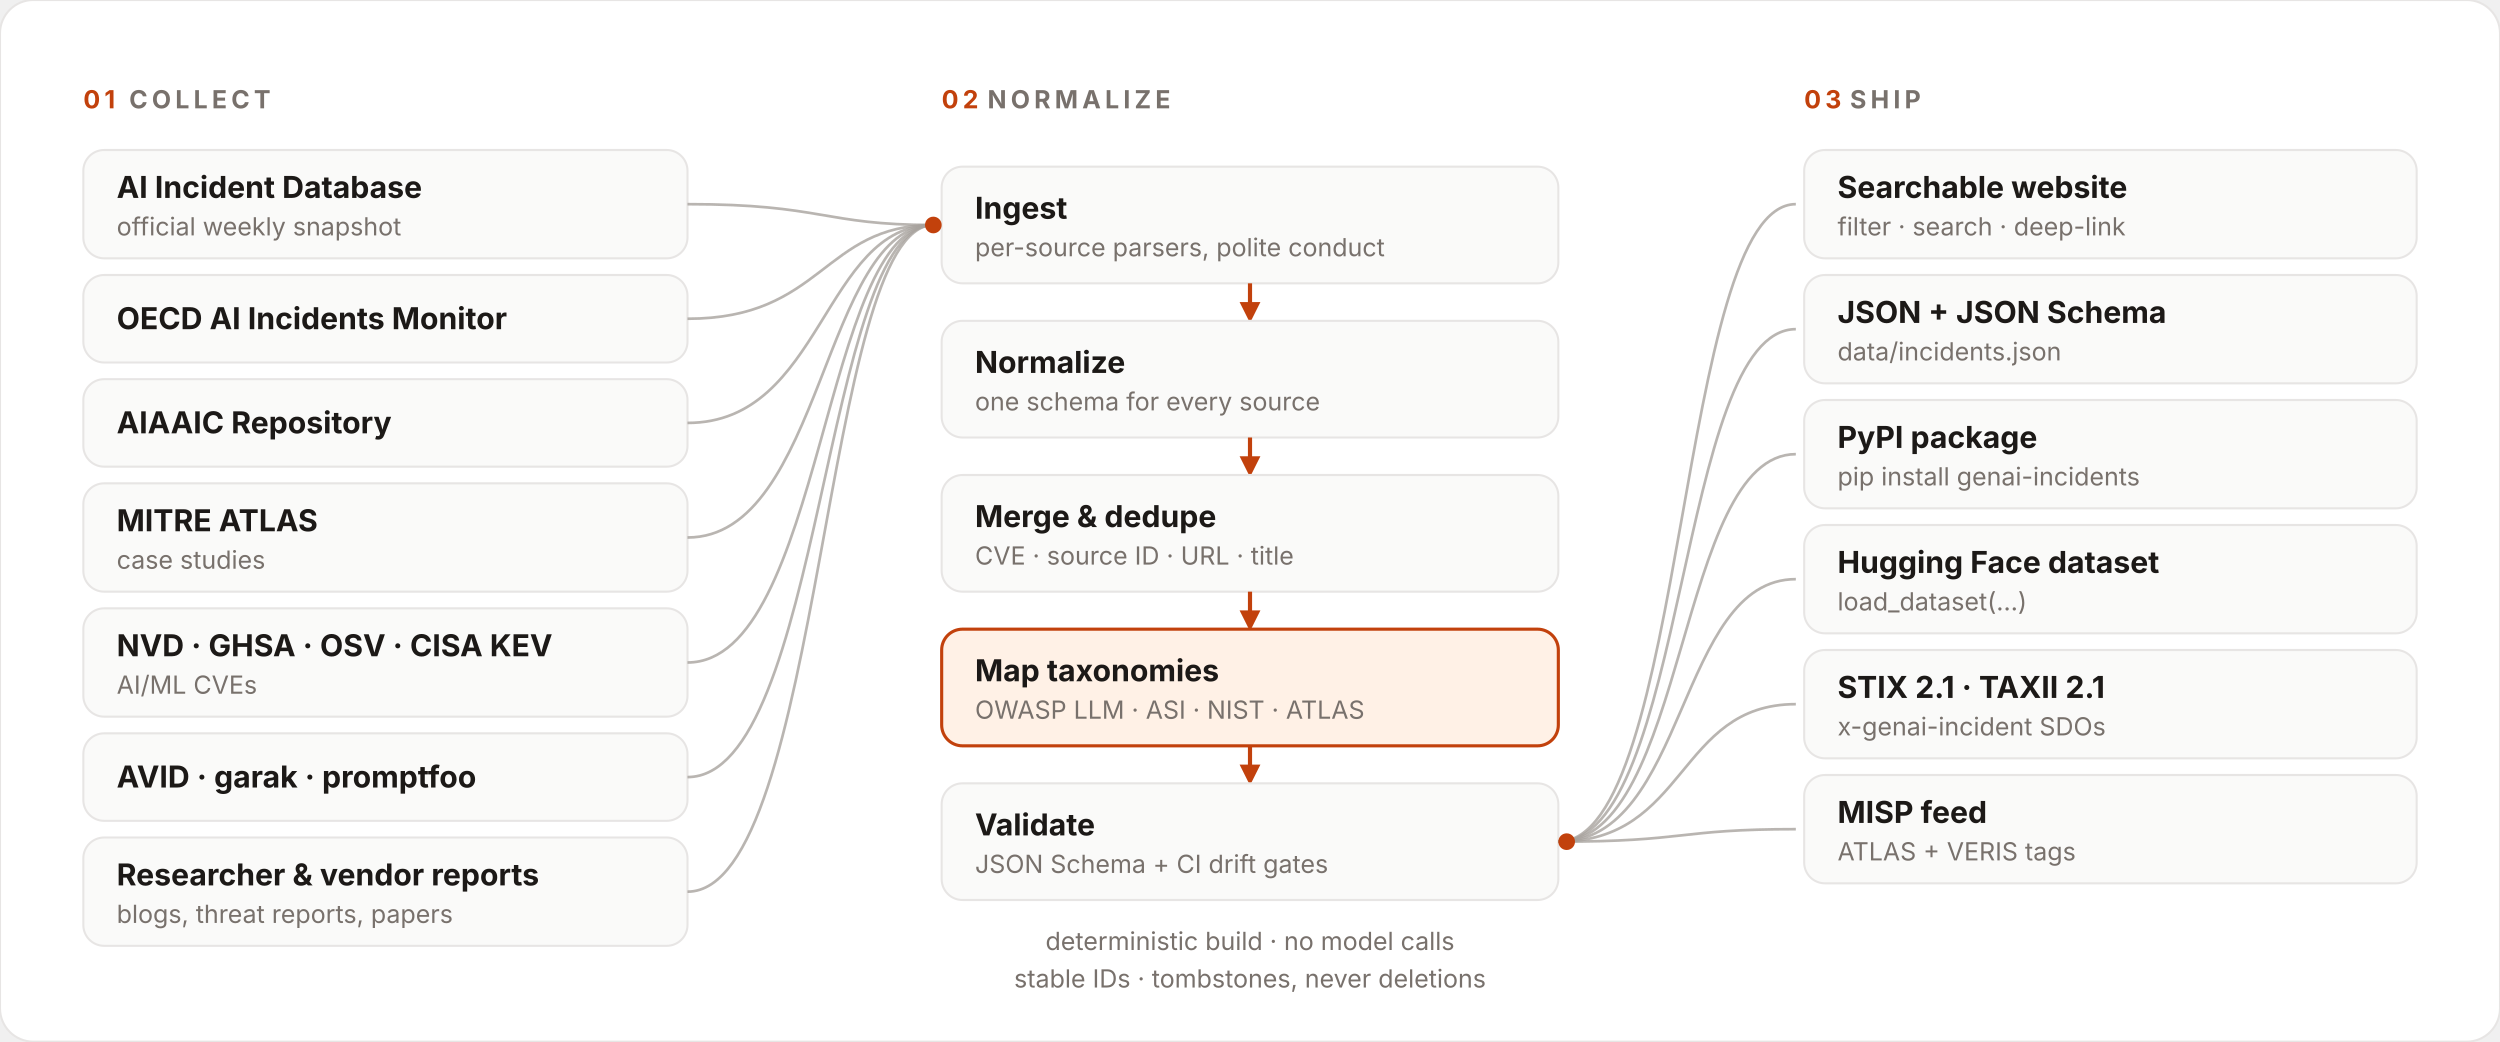
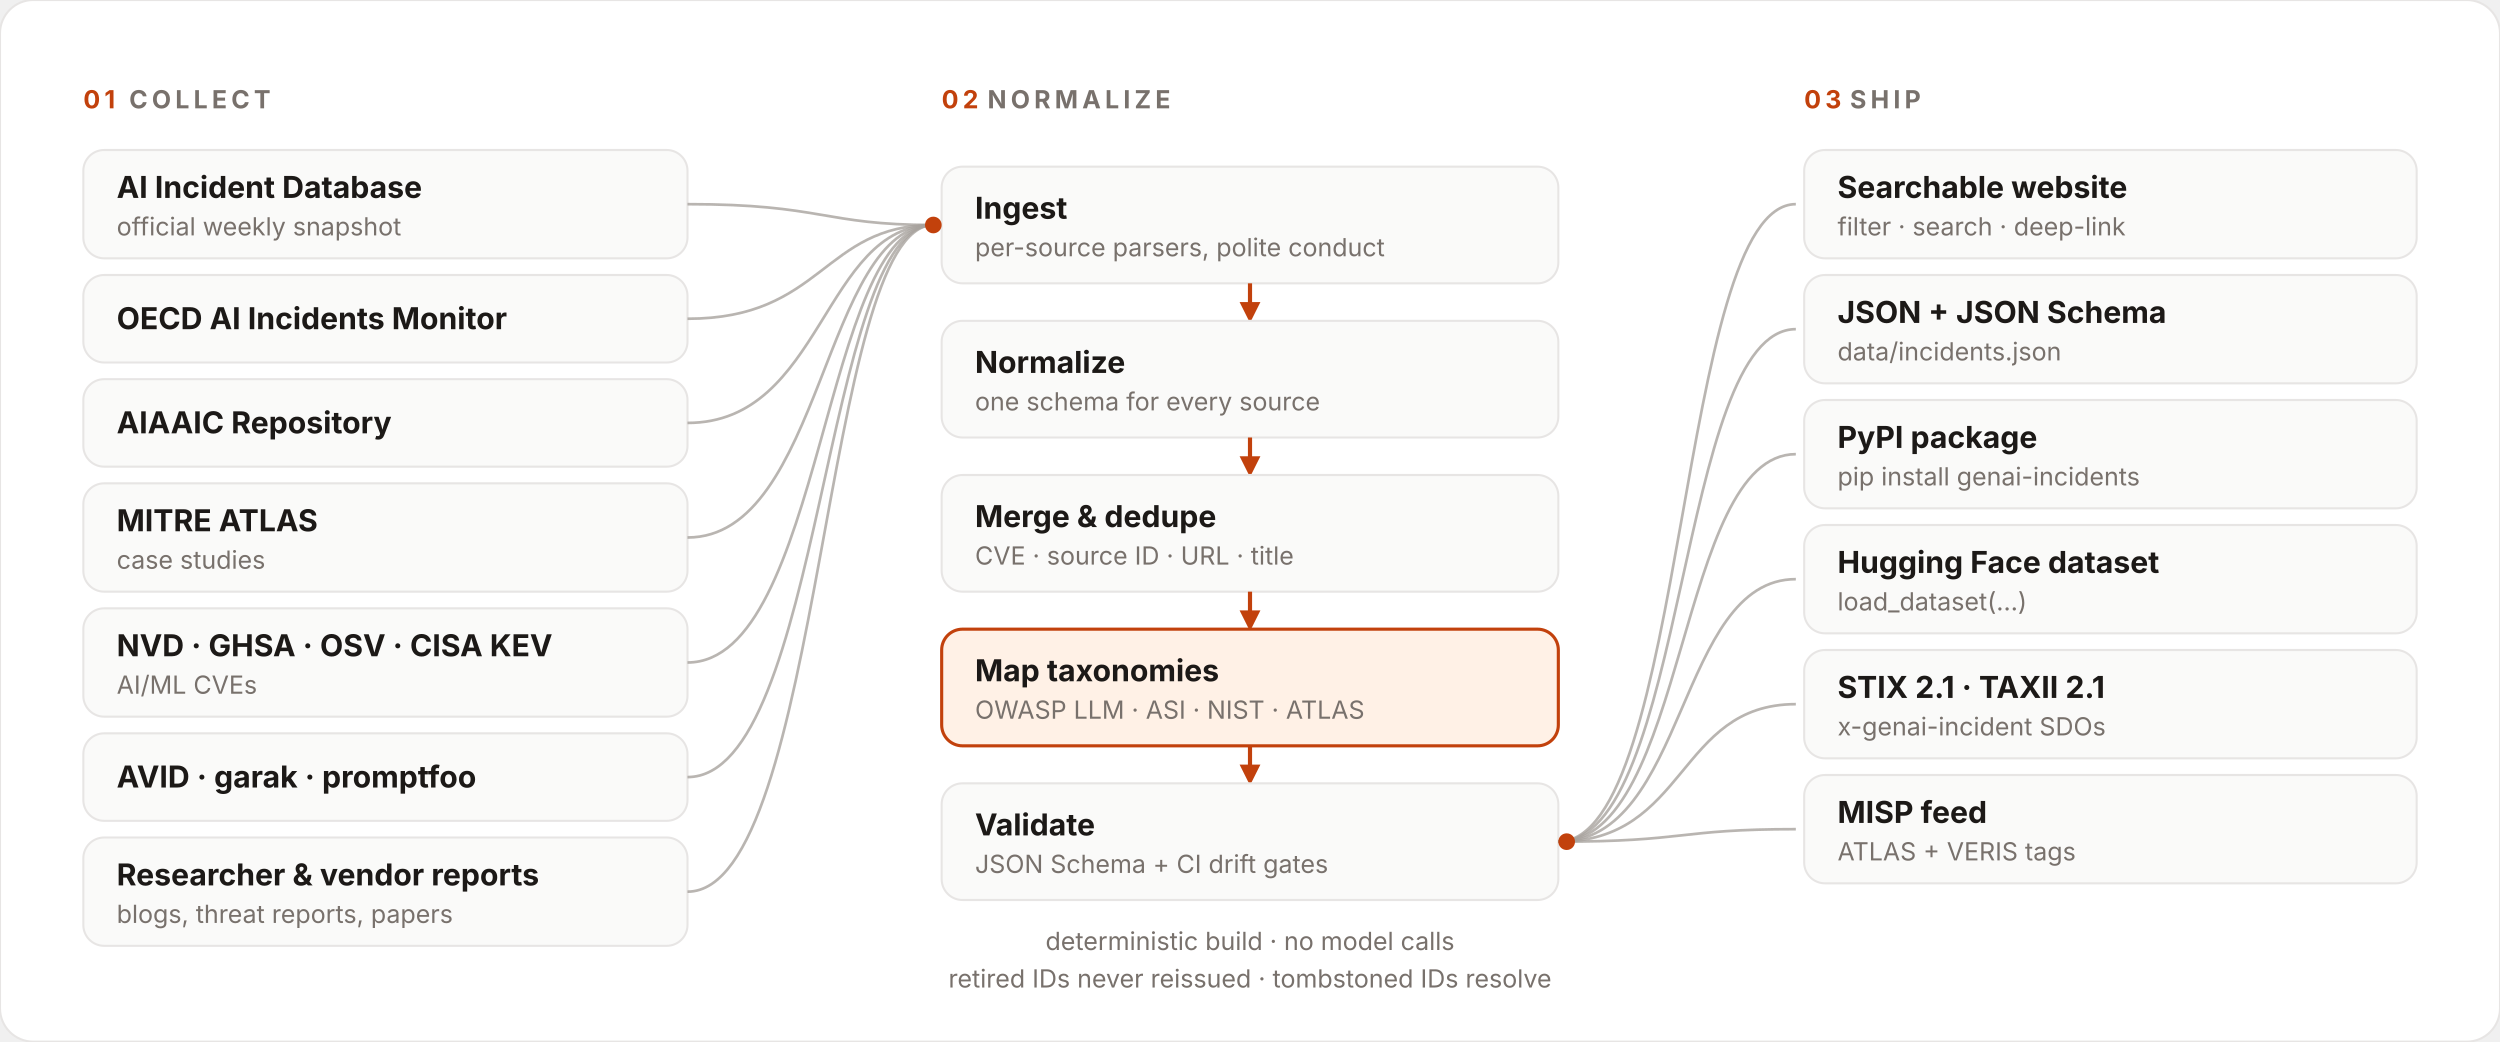
<svg xmlns="http://www.w3.org/2000/svg" viewBox="0 0 1200 500" width="1200" height="500" role="img" aria-label="How it works: public sources are collected, normalized onto one schema, deduplicated, mapped to OWASP, NIST and MITRE ATLAS taxonomies, validated, then shipped as a website, JSON, PyPI, Hugging Face, STIX/TAXII and MISP" font-family="Inter,Segoe UI,system-ui,-apple-system,Roboto,Helvetica,Arial,sans-serif">
  <defs>
    <marker id="a" viewBox="0 0 10 10" refX="5" refY="5" markerWidth="5" markerHeight="5" orient="auto">
      <path d="M0 0 L10 5 L0 10 z" fill="#c2410c" />
    </marker>
  </defs>
  <rect width="1200" height="500" rx="16" fill="#ffffff" stroke="#e7e5e4" />
  <text x="40" y="52" font-size="12" font-weight="700" letter-spacing="2" fill="#c2410c">01</text>
  <text x="62" y="52" font-size="12" font-weight="700" letter-spacing="2" fill="#78716c">COLLECT</text>
  <text x="452" y="52" font-size="12" font-weight="700" letter-spacing="2" fill="#c2410c">02</text>
  <text x="474" y="52" font-size="12" font-weight="700" letter-spacing="2" fill="#78716c">NORMALIZE</text>
  <text x="866" y="52" font-size="12" font-weight="700" letter-spacing="2" fill="#c2410c">03</text>
  <text x="888" y="52" font-size="12" font-weight="700" letter-spacing="2" fill="#78716c">SHIP</text>
  <rect x="40" y="72" width="290" height="52" rx="10" fill="#fafaf9" stroke="#e7e5e4" stroke-width="1" />
  <text x="56" y="95" font-size="14.5" font-weight="650" fill="#1c1917">AI Incident Database</text>
  <text x="56" y="113" font-size="12" fill="#78716c">official weekly snapshot</text>
  <rect x="40" y="132" width="290" height="42" rx="10" fill="#fafaf9" stroke="#e7e5e4" stroke-width="1" />
  <text x="56" y="158" font-size="14.5" font-weight="650" fill="#1c1917">OECD AI Incidents Monitor</text>
  <rect x="40" y="182" width="290" height="42" rx="10" fill="#fafaf9" stroke="#e7e5e4" stroke-width="1" />
  <text x="56" y="208" font-size="14.5" font-weight="650" fill="#1c1917">AIAAIC Repository</text>
  <rect x="40" y="232" width="290" height="52" rx="10" fill="#fafaf9" stroke="#e7e5e4" stroke-width="1" />
  <text x="56" y="255" font-size="14.5" font-weight="650" fill="#1c1917">MITRE ATLAS</text>
  <text x="56" y="273" font-size="12" fill="#78716c">case studies</text>
  <rect x="40" y="292" width="290" height="52" rx="10" fill="#fafaf9" stroke="#e7e5e4" stroke-width="1" />
  <text x="56" y="315" font-size="14.5" font-weight="650" fill="#1c1917">NVD · GHSA · OSV · CISA KEV</text>
  <text x="56" y="333" font-size="12" fill="#78716c">AI/ML CVEs</text>
  <rect x="40" y="352" width="290" height="42" rx="10" fill="#fafaf9" stroke="#e7e5e4" stroke-width="1" />
  <text x="56" y="378" font-size="14.5" font-weight="650" fill="#1c1917">AVID · garak · promptfoo</text>
  <rect x="40" y="402" width="290" height="52" rx="10" fill="#fafaf9" stroke="#e7e5e4" stroke-width="1" />
  <text x="56" y="425" font-size="14.5" font-weight="650" fill="#1c1917">Researcher &amp; vendor reports</text>
  <text x="56" y="443" font-size="12" fill="#78716c">blogs, threat reports, papers</text>
  <rect x="452" y="80" width="296" height="56" rx="10" fill="#fafaf9" stroke="#e7e5e4" stroke-width="1" />
  <text x="468" y="105" font-size="14.5" font-weight="650" fill="#1c1917">Ingest</text>
  <text x="468" y="123" font-size="12" fill="#78716c">per-source parsers, polite conduct</text>
  <path d="M600 136 v14" stroke="#c2410c" stroke-width="2" marker-end="url(#a)" />
  <rect x="452" y="154" width="296" height="56" rx="10" fill="#fafaf9" stroke="#e7e5e4" stroke-width="1" />
  <text x="468" y="179" font-size="14.5" font-weight="650" fill="#1c1917">Normalize</text>
  <text x="468" y="197" font-size="12" fill="#78716c">one schema for every source</text>
  <path d="M600 210 v14" stroke="#c2410c" stroke-width="2" marker-end="url(#a)" />
  <rect x="452" y="228" width="296" height="56" rx="10" fill="#fafaf9" stroke="#e7e5e4" stroke-width="1" />
  <text x="468" y="253" font-size="14.5" font-weight="650" fill="#1c1917">Merge &amp; dedupe</text>
  <text x="468" y="271" font-size="12" fill="#78716c">CVE · source ID · URL · title</text>
  <path d="M600 284 v14" stroke="#c2410c" stroke-width="2" marker-end="url(#a)" />
  <rect x="452" y="302" width="296" height="56" rx="10" fill="#fff1e6" stroke="#c2410c" stroke-width="1.5" />
  <text x="468" y="327" font-size="14.5" font-weight="650" fill="#1c1917">Map taxonomies</text>
  <text x="468" y="345" font-size="12" fill="#78716c">OWASP LLM · ASI · NIST · ATLAS</text>
  <path d="M600 358 v14" stroke="#c2410c" stroke-width="2" marker-end="url(#a)" />
  <rect x="452" y="376" width="296" height="56" rx="10" fill="#fafaf9" stroke="#e7e5e4" stroke-width="1" />
  <text x="468" y="401" font-size="14.5" font-weight="650" fill="#1c1917">Validate</text>
  <text x="468" y="419" font-size="12" fill="#78716c">JSON Schema + CI drift gates</text>
  <text x="600" y="456" text-anchor="middle" font-size="12" fill="#78716c">deterministic build · no model calls</text>
-   <text x="600" y="474" text-anchor="middle" font-size="12" fill="#78716c">stable IDs · tombstones, never deletions</text>
+   <text x="600" y="474" text-anchor="middle" font-size="12" fill="#78716c">retired IDs never reissued · tombstoned IDs resolve</text>
  <rect x="866" y="72" width="294" height="52" rx="10" fill="#fafaf9" stroke="#e7e5e4" stroke-width="1" />
  <text x="882" y="95" font-size="14.5" font-weight="650" fill="#1c1917">Searchable website</text>
  <text x="882" y="113" font-size="12" fill="#78716c">filter · search · deep-link</text>
  <rect x="866" y="132" width="294" height="52" rx="10" fill="#fafaf9" stroke="#e7e5e4" stroke-width="1" />
  <text x="882" y="155" font-size="14.5" font-weight="650" fill="#1c1917">JSON + JSON Schema</text>
  <text x="882" y="173" font-size="12" fill="#78716c">data/incidents.json</text>
  <rect x="866" y="192" width="294" height="52" rx="10" fill="#fafaf9" stroke="#e7e5e4" stroke-width="1" />
  <text x="882" y="215" font-size="14.5" font-weight="650" fill="#1c1917">PyPI package</text>
  <text x="882" y="233" font-size="12" fill="#78716c">pip install genai-incidents</text>
  <rect x="866" y="252" width="294" height="52" rx="10" fill="#fafaf9" stroke="#e7e5e4" stroke-width="1" />
  <text x="882" y="275" font-size="14.5" font-weight="650" fill="#1c1917">Hugging Face dataset</text>
  <text x="882" y="293" font-size="12" fill="#78716c">load_dataset(…)</text>
  <rect x="866" y="312" width="294" height="52" rx="10" fill="#fafaf9" stroke="#e7e5e4" stroke-width="1" />
  <text x="882" y="335" font-size="14.5" font-weight="650" fill="#1c1917">STIX 2.1 · TAXII 2.1</text>
  <text x="882" y="353" font-size="12" fill="#78716c">x-genai-incident SDOs</text>
  <rect x="866" y="372" width="294" height="52" rx="10" fill="#fafaf9" stroke="#e7e5e4" stroke-width="1" />
  <text x="882" y="395" font-size="14.5" font-weight="650" fill="#1c1917">MISP feed</text>
  <text x="882" y="413" font-size="12" fill="#78716c">ATLAS + VERIS tags</text>
  <path d="M330 98 C 395 98, 395 108, 448 108" fill="none" stroke="#a8a29e" stroke-width="1.3" stroke-opacity="0.8" />
  <path d="M330 153 C 395 153, 395 108, 448 108" fill="none" stroke="#a8a29e" stroke-width="1.3" stroke-opacity="0.8" />
  <path d="M330 203 C 395 203, 395 108, 448 108" fill="none" stroke="#a8a29e" stroke-width="1.3" stroke-opacity="0.8" />
  <path d="M330 258 C 395 258, 395 108, 448 108" fill="none" stroke="#a8a29e" stroke-width="1.3" stroke-opacity="0.8" />
  <path d="M330 318 C 395 318, 395 108, 448 108" fill="none" stroke="#a8a29e" stroke-width="1.3" stroke-opacity="0.8" />
  <path d="M330 373 C 395 373, 395 108, 448 108" fill="none" stroke="#a8a29e" stroke-width="1.3" stroke-opacity="0.8" />
  <path d="M330 428 C 395 428, 395 108, 448 108" fill="none" stroke="#a8a29e" stroke-width="1.3" stroke-opacity="0.8" />
  <path d="M748 404 C 810 404, 805 98, 862 98" fill="none" stroke="#a8a29e" stroke-width="1.3" stroke-opacity="0.8" />
  <path d="M748 404 C 810 404, 805 158, 862 158" fill="none" stroke="#a8a29e" stroke-width="1.3" stroke-opacity="0.8" />
  <path d="M748 404 C 810 404, 805 218, 862 218" fill="none" stroke="#a8a29e" stroke-width="1.3" stroke-opacity="0.8" />
  <path d="M748 404 C 810 404, 805 278, 862 278" fill="none" stroke="#a8a29e" stroke-width="1.3" stroke-opacity="0.8" />
  <path d="M748 404 C 810 404, 805 338, 862 338" fill="none" stroke="#a8a29e" stroke-width="1.3" stroke-opacity="0.8" />
  <path d="M748 404 C 810 404, 805 398, 862 398" fill="none" stroke="#a8a29e" stroke-width="1.3" stroke-opacity="0.8" />
  <circle cx="448" cy="108" r="4" fill="#c2410c" />
  <circle cx="752" cy="404" r="4" fill="#c2410c" />
</svg>
